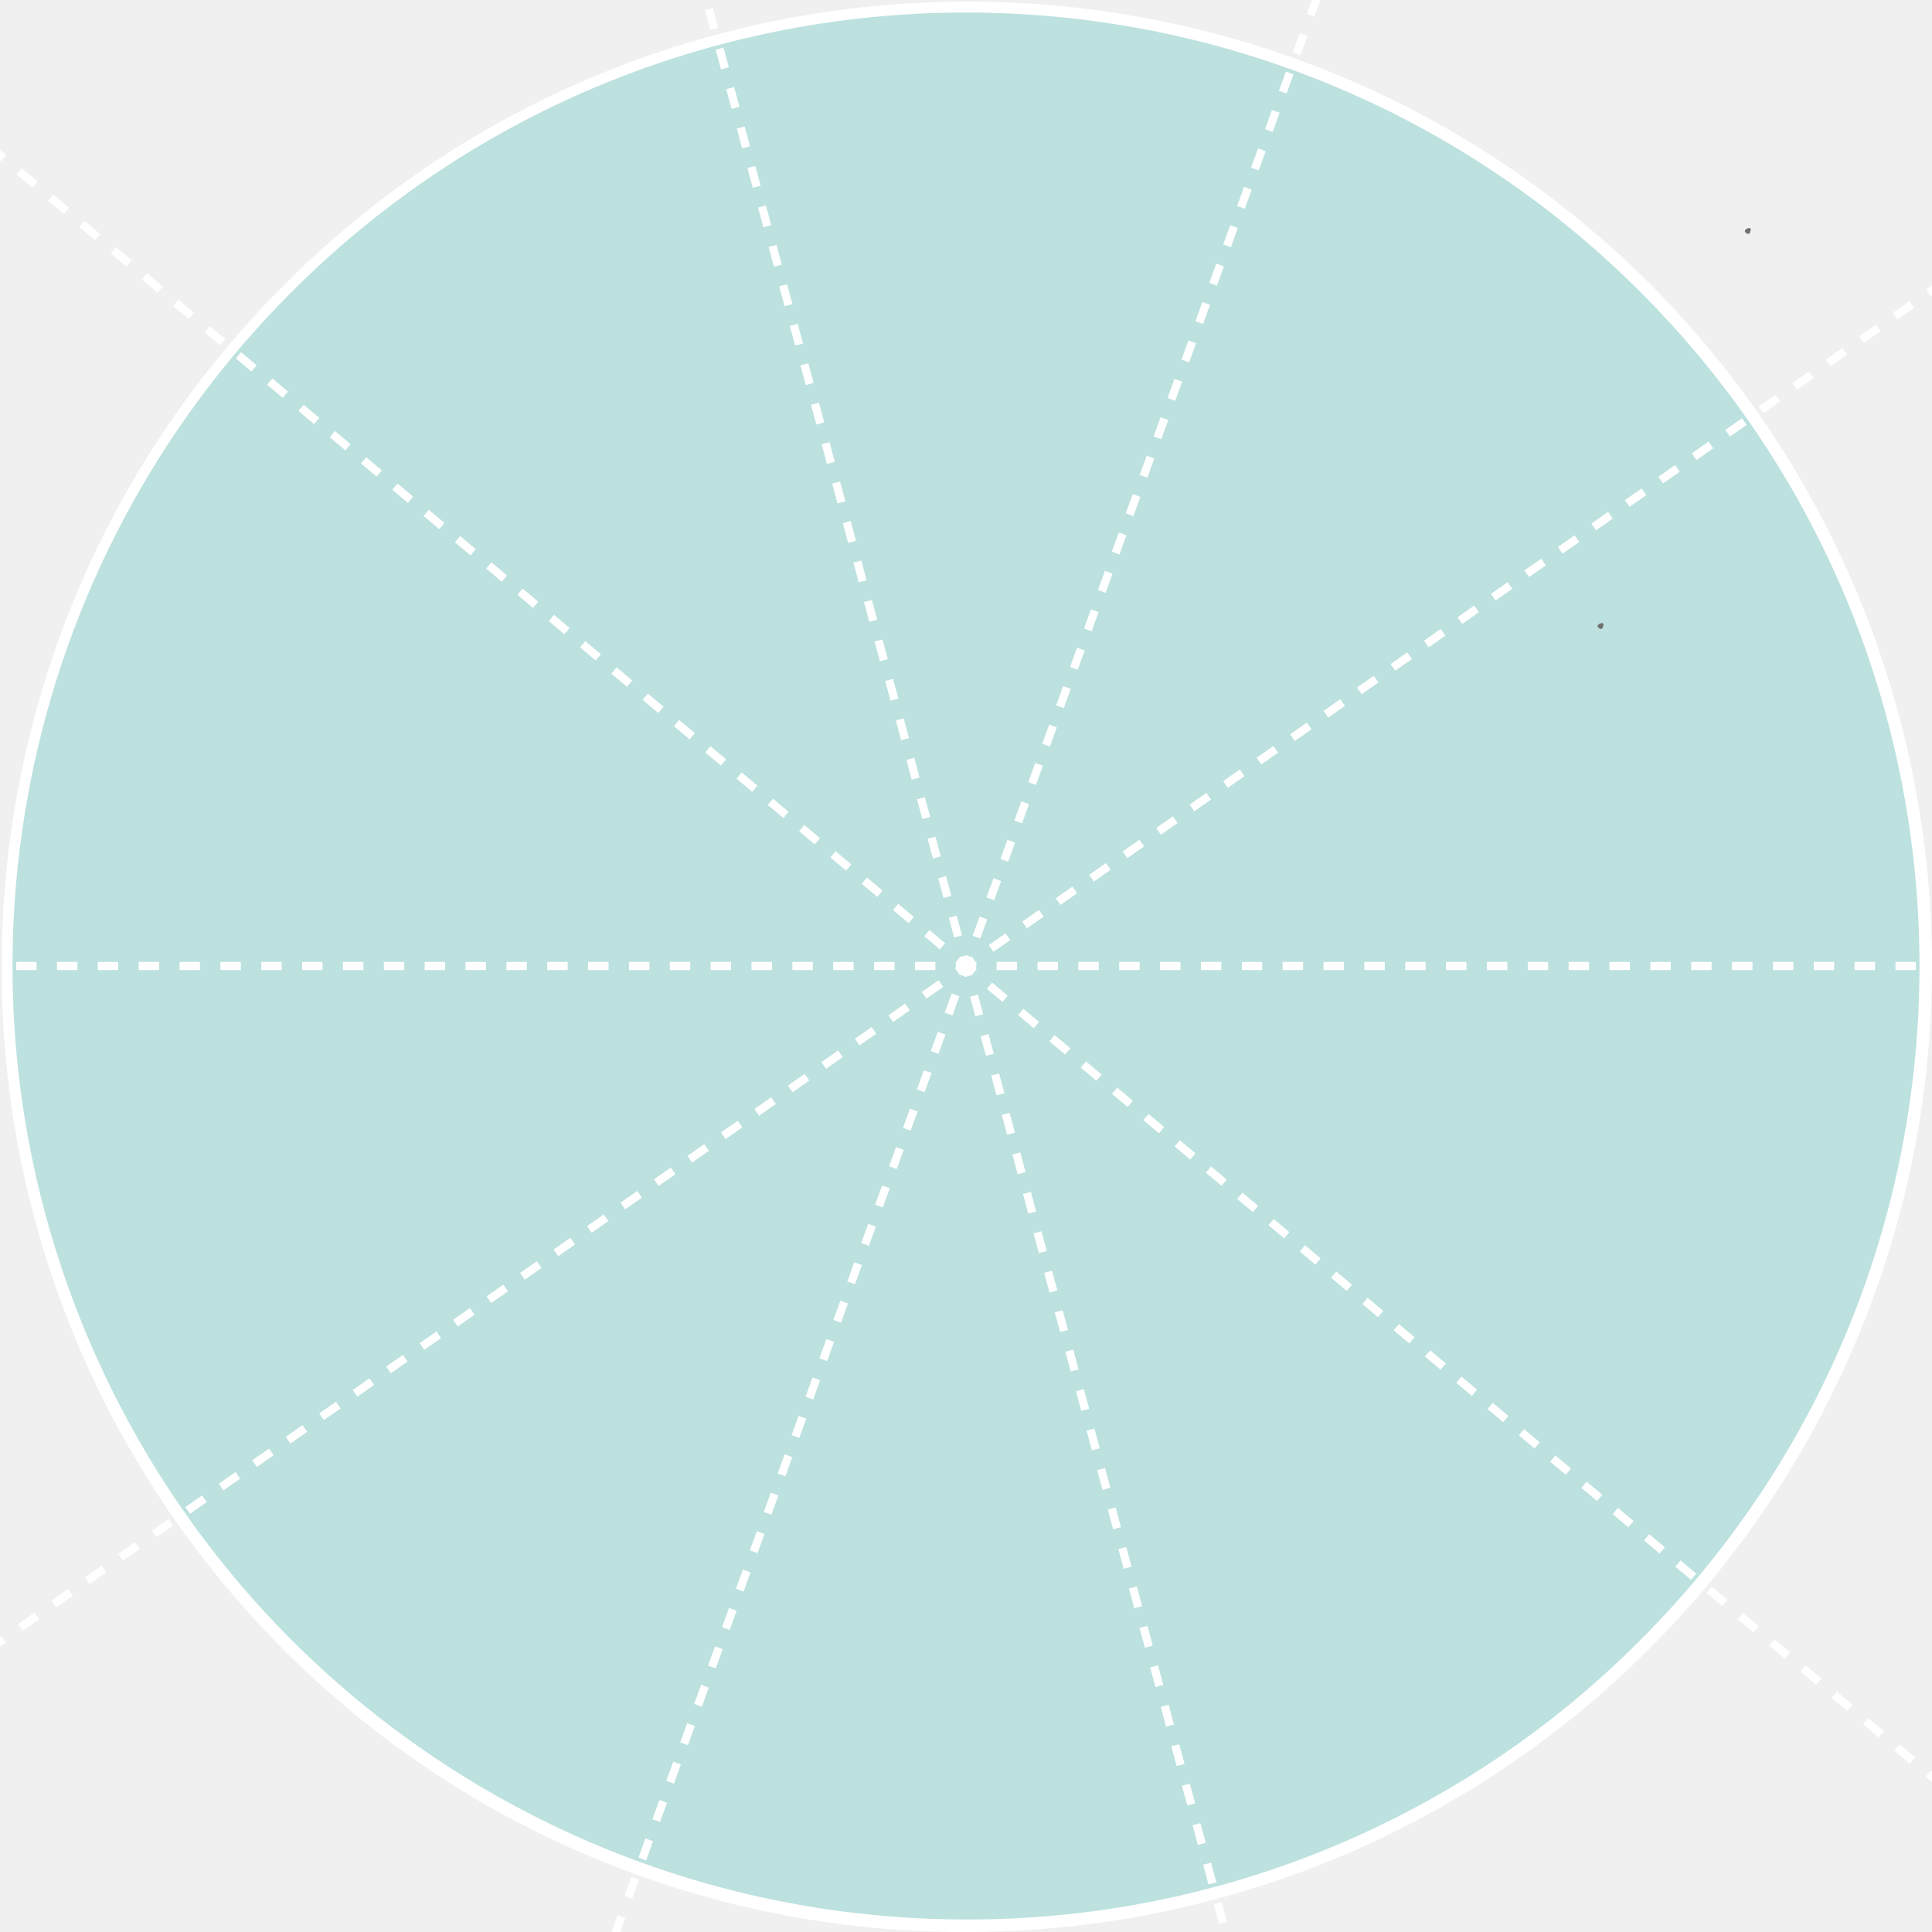
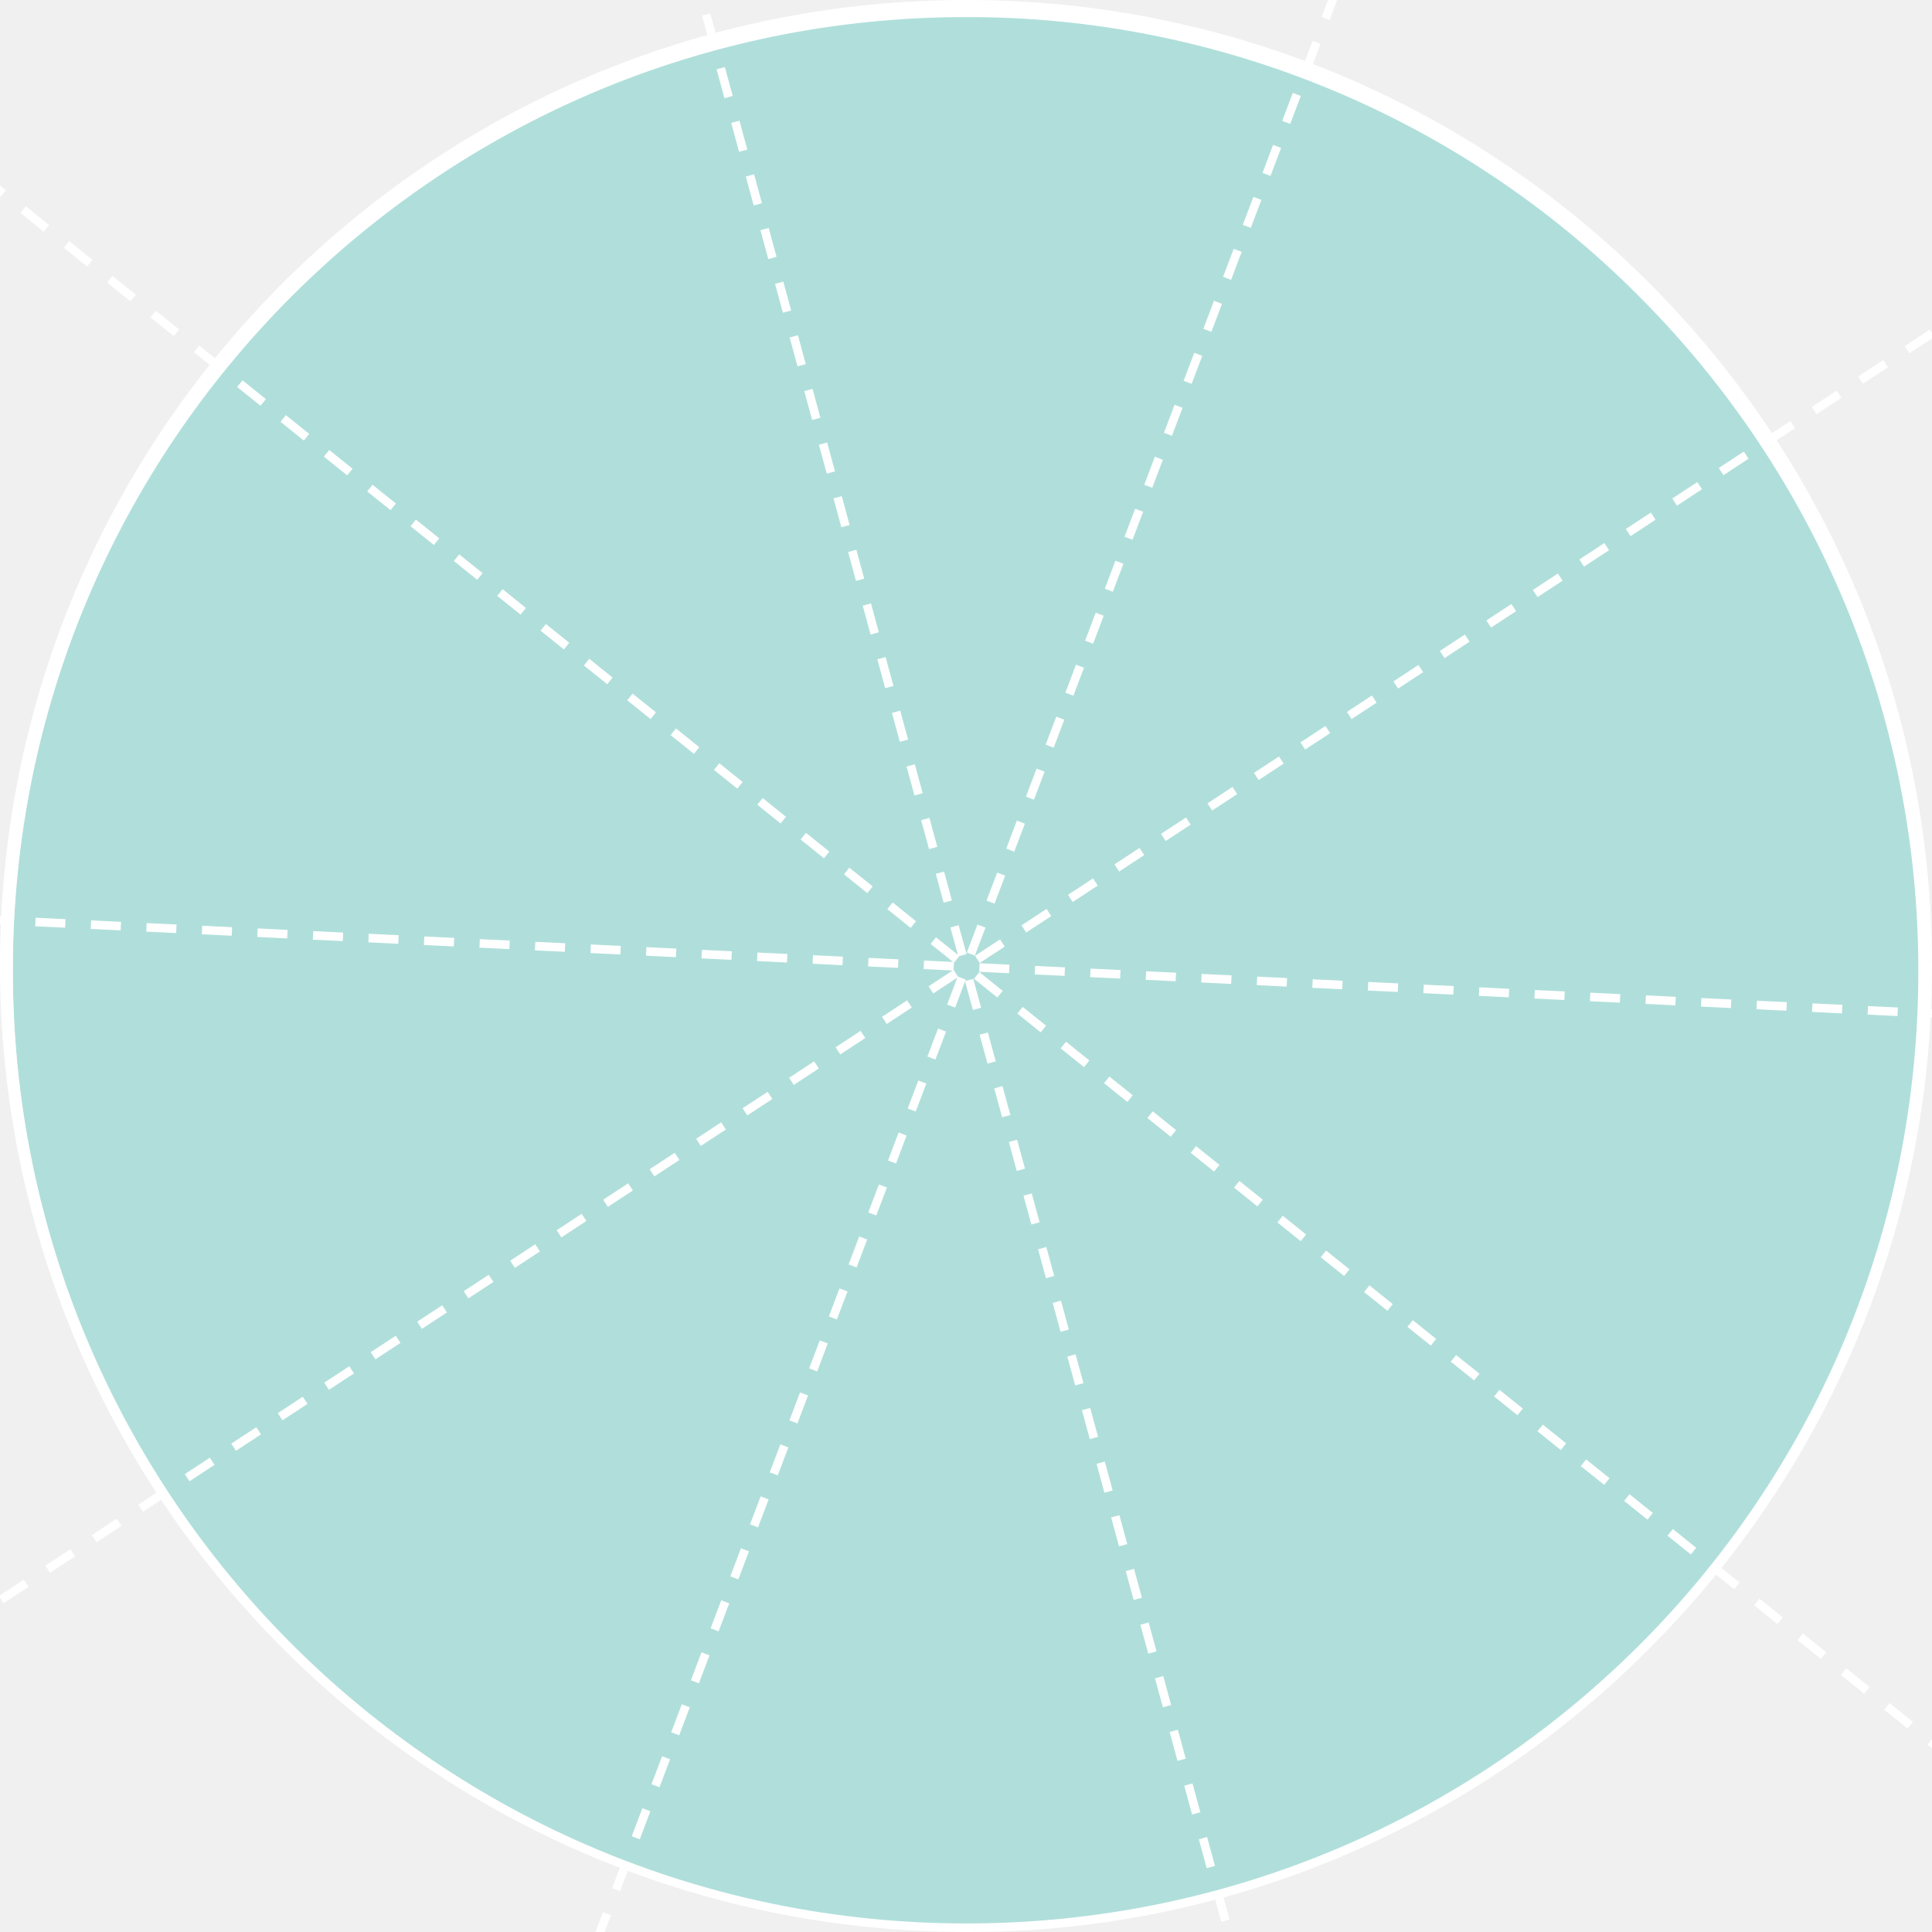
- <svg xmlns="http://www.w3.org/2000/svg" id="레이어_1" data-name="레이어 1" viewBox="0 0 197.131 197.131">
-   <defs>
-     <style>.cls-1,.cls-4{fill:none;}.cls-2{fill:#bce1df;}.cls-3{fill:#fff;}.cls-4{stroke:#727171;stroke-linecap:round;stroke-linejoin:round;stroke-width:0.375px;}.cls-5{clip-path:url(#clip-path);}</style>
-     <clipPath id="clip-path">
-       <rect class="cls-1" x="-43.167" y="-43.121" width="283.465" height="283.465" />
-     </clipPath>
-   </defs>
-   <path class="cls-2" d="M98.565,196.492A97.927,97.927,0,0,1,29.321,29.321,97.927,97.927,0,0,1,167.81,167.81a97.285,97.285,0,0,1-69.245,28.682" />
-   <path class="cls-3" d="M98.565,196.492v-.64A97.287,97.287,0,0,1,29.773,29.773,97.287,97.287,0,1,1,167.358,167.358a96.646,96.646,0,0,1-68.793,28.494v1.279A98.566,98.566,0,0,0,168.262,28.869,98.566,98.566,0,0,0,28.869,168.262a97.926,97.926,0,0,0,69.696,28.869Z" />
-   <path class="cls-4" d="M163.436,63.757a.48.48,0,0,0-.152.067.101.101,0,0,0-.084.058.292.292,0,0,0,.149.104c.041-.026.043-.057.004-.094a.056.056,0,0,0-.08-.017.087.087,0,0,0,0,.051" />
-   <path class="cls-4" d="M178.459,23.449a.48.48,0,0,0-.152.067.101.101,0,0,0-.084.058.292.292,0,0,0,.149.104c.041-.026.043-.057.004-.094a.056.056,0,0,0-.08-.017.089.089,0,0,0,0,.051" />
-   <g class="cls-5">
-     <path class="cls-3" d="M133.578,230.523l.541,2.014.803-.217-.54-2.013Zm-1.081-4.026.541,2.013.803-.216-.541-2.013Zm-1.081-4.026.541,2.013.803-.216-.541-2.012Zm-1.081-4.025.54,2.012.804-.215-.541-2.013Zm-1.082-4.026.541,2.013.803-.216-.54-2.013Zm-1.082-4.027.541,2.013.804-.216-.541-2.013Zm-1.081-4.026.54,2.013.805-.215-.542-2.013Zm-1.081-4.025.54,2.013.804-.216-.541-2.013Zm-1.082-4.026.541,2.013.803-.216-.54-2.013Zm-1.081-4.027.541,2.014.803-.216-.541-2.013Zm-1.081-4.025.54,2.012.804-.215-.541-2.013Zm-1.081-4.026.54,2.013.803-.216-.54-2.013Zm-1.082-4.026.541,2.013.803-.216-.54-2.013Zm-1.081-4.026.541,2.013.803-.216-.541-2.012Zm-1.082-4.026.541,2.013.804-.216-.541-2.013Zm-1.082-4.026.541,2.013.804-.216-.541-2.013Zm-1.081-4.026.541,2.013.803-.216-.54-2.013Zm-1.081-4.026.541,2.013.803-.216-.541-2.012Zm-1.081-4.025.54,2.012.804-.215-.541-2.014Zm-1.082-4.027.541,2.013.803-.216-.54-2.013Zm-1.081-4.026.541,2.013.803-.216-.541-2.013Zm-1.081-4.026.54,2.013.804-.216-.541-2.012Zm-1.081-4.025.54,2.012.804-.215-.541-2.013Zm-1.083-4.026.542,2.013.803-.216-.54-2.014Zm-1.081-4.027.541,2.013.804-.216-.542-2.013Zm-1.081-4.026.54,2.013.804-.216-.541-2.012Zm-1.081-4.025.54,2.012.804-.215-.541-2.013Zm-1.082-4.026.541,2.013.803-.216-.54-2.013Zm-1.081-4.027.541,2.014.803-.217-.541-2.013Zm-1.081-4.026.54,2.013.804-.216-.541-2.012Zm-1.082-4.025.541,2.012.803-.215-.54-2.013Zm-1.081-4.026.541,2.013.803-.216-.54-2.013Zm-1.082-4.026.541,2.013.804-.216-.541-2.013Zm-1.081-4.027.54,2.013.805-.215-.542-2.013Zm-1.082-4.025.541,2.012.803-.215-.54-2.013ZM95.73,89.615l.541,2.013.803-.216-.54-2.013Zm-1.081-4.026.541,2.013.803-.216-.541-2.013Zm-1.081-4.027.54,2.014.804-.216-.541-2.013Zm-1.082-4.025.541,2.013.803-.216-.54-2.013Zm-1.081-4.026.541,2.013.803-.216-.541-2.013Zm-1.081-4.026.54,2.013.804-.216-.541-2.013Zm-1.082-4.026.54,2.013.805-.215-.541-2.013ZM88.16,61.433l.541,2.013.804-.216-.541-2.013Zm-1.081-4.026.541,2.013.803-.216-.541-2.013Zm-1.081-4.026.54,2.013.804-.216-.541-2.013Zm-1.081-4.026.54,2.013.804-.216-.541-2.013Zm-1.082-4.026.541,2.013.803-.216-.54-2.013Zm-1.081-4.026.541,2.013.803-.216-.541-2.013Zm-1.081-4.026.54,2.013.804-.216-.541-2.013Zm-1.082-4.026.541,2.013.803-.215-.54-2.013Zm-1.082-4.026.541,2.013.804-.215-.54-2.013Zm-1.081-4.026.541,2.013.804-.215-.542-2.013Zm-1.081-4.026.54,2.013.804-.215-.541-2.013Zm-1.082-4.025.541,2.012.803-.215-.54-2.013Zm-1.081-4.026.541,2.013.803-.216-.54-2.013Zm-1.081-4.026.541,2.013.803-.216-.541-2.013ZM73.022,5.07l.54,2.013.804-.216-.541-2.013ZM71.94,1.044l.541,2.013.803-.216-.54-2.013Zm-1.081-4.026L71.4-.969l.803-.216-.541-2.013Zm-1.082-4.026.541,2.013.804-.216-.541-2.013Zm-1.081-4.026.54,2.013.805-.216-.542-2.013Zm-1.082-4.026.541,2.013.803-.216-.54-2.013Zm-1.081-4.026.541,2.013.803-.216-.541-2.013Zm-1.081-4.026.54,2.013.804-.216-.541-2.013Zm-1.081-4.026.54,2.013.804-.216-.541-2.013Zm-1.082-4.026.541,2.013.803-.216-.54-2.013Zm-1.081-4.026.541,2.013.803-.216-.541-2.013Z" />
-     <path class="cls-3" d="M51.649,226.774l-.71,1.959.782.284.71-1.96Zm1.421-3.919-.711,1.96.782.283.71-1.959Zm1.42-3.919-.71,1.959.782.284.711-1.96Zm1.421-3.919-.711,1.96.783.283.71-1.96Zm1.42-3.919-.71,1.959.783.284.71-1.96Zm1.421-3.92-.711,1.96.783.284.71-1.96Zm1.421-3.918-.711,1.959.783.283.71-1.959Zm1.421-3.92-.711,1.96.782.284.71-1.96Zm1.42-3.918-.71,1.958.782.284.71-1.959Zm1.421-3.92-.71,1.96.781.283.711-1.959Zm1.42-3.919-.71,1.959.782.284.71-1.959Zm1.421-3.919-.71,1.96.781.283.711-1.96Zm1.42-3.919-.71,1.959.782.284.71-1.959Zm1.421-3.919-.71,1.959.782.284.711-1.96Zm1.42-3.919-.71,1.959.783.283.71-1.958Zm1.421-3.92-.71,1.96.782.284.711-1.96Zm1.421-3.918-.711,1.958.783.284.71-1.959Zm1.421-3.92-.711,1.96.783.283.71-1.959Zm1.421-3.919L76.51,158.19l.782.284.71-1.959Zm1.42-3.919-.71,1.96.782.283.71-1.96Zm1.421-3.919-.711,1.959.782.284.71-1.959Zm1.42-3.919-.71,1.959.782.284.71-1.96Zm1.421-3.919-.711,1.959.782.283.71-1.958Zm1.42-3.92-.71,1.96.782.284.71-1.96Zm1.421-3.918-.71,1.958.782.284L86.527,133Zm1.42-3.92-.71,1.96.783.283.71-1.959Zm1.421-3.919-.71,1.959.782.284.711-1.959Zm1.42-3.919-.71,1.96.783.283.71-1.96Zm1.422-3.919-.711,1.959.782.284.711-1.959Zm1.42-3.919-.71,1.959.782.284.71-1.96Zm1.421-3.919-.71,1.959.781.283.711-1.959Zm1.421-3.92-.711,1.96.782.284.71-1.96Zm1.42-3.918-.71,1.959.782.283.71-1.96Zm1.421-3.92-.711,1.96.782.284.71-1.96Zm1.42-3.919-.71,1.959.782.284.71-1.96Zm1.421-3.919-.711,1.96.783.283.71-1.96Zm1.42-3.919-.71,1.959.783.284.71-1.96Zm1.421-3.919-.711,1.959.783.284.71-1.96Zm1.42-3.919-.71,1.959.783.283.71-1.959Zm1.422-3.92-.711,1.96.782.284.711-1.96Zm1.42-3.918-.71,1.959.782.283.71-1.96Zm1.421-3.92-.71,1.96.781.284.711-1.96Zm1.42-3.919-.71,1.959.782.284.71-1.96Zm1.421-3.919-.71,1.96.781.283.711-1.96Zm1.42-3.919-.71,1.959.782.284.71-1.96Zm1.421-3.919-.71,1.959.781.284.711-1.96Zm1.421-3.919-.711,1.959.783.284.71-1.96Zm1.42-3.92-.71,1.96.783.283.71-1.959Zm1.421-3.919-.711,1.96.783.283.71-1.959Zm1.42-3.919-.71,1.96.783.283.71-1.959Zm1.422-3.919-.711,1.96.782.283.71-1.959Zm1.42-3.919-.71,1.959.782.284.71-1.96Zm1.421-3.919-.711,1.959.782.284.71-1.96Zm1.42-3.919-.71,1.959.782.284.71-1.96Zm1.421-3.92-.71,1.96.781.284.711-1.96Zm1.42-3.919-.71,1.96.782.283.71-1.959Zm1.421-3.919-.71,1.96.781.283.711-1.959Zm1.42-3.919-.71,1.96.783.283.71-1.959Zm1.421-3.919-.71,1.96.782.283.711-1.959Zm1.42-3.919-.71,1.959.783.284.71-1.96Zm1.421-3.919-.71,1.959.782.284.711-1.96Zm1.422-3.919-.711,1.959.782.284.71-1.96Zm1.42-3.92-.71,1.96.782.284.71-1.96Zm1.421-3.919-.711,1.96.782.283.71-1.959Zm1.42-3.919-.71,1.96.782.283.71-1.959Zm1.421-3.919-.711,1.96.782.283.71-1.959Zm1.42-3.919-.71,1.96.782.283.71-1.959Z" />
-     <path class="cls-3" d="M-13.544,176.477l-1.708,1.194.476.682,1.708-1.195Zm3.415-2.39-1.707,1.194.476.683,1.708-1.196Zm3.416-2.389-1.708,1.194.477.682,1.708-1.195Zm3.416-2.389-1.708,1.194.477.682,1.708-1.195Zm3.416-2.39-1.708,1.194.477.683,1.708-1.195Zm3.416-2.389-1.708,1.194.477.682,1.708-1.195Zm3.416-2.39-1.708,1.195.477.681,1.708-1.194Zm3.416-2.39-1.708,1.195.477.682,1.708-1.194Zm3.416-2.389-1.708,1.195.477.681,1.708-1.194Zm3.416-2.389-1.708,1.195.477.681,1.708-1.194Zm3.416-2.39-1.708,1.196.477.681,1.708-1.194Zm3.416-2.389-1.708,1.195.477.681,1.707-1.194Zm3.416-2.389-1.708,1.195.476.681,1.708-1.194Zm3.415-2.39-1.708,1.196.477.681,1.708-1.194Zm3.416-2.389L32.57,144.22l.477.681,1.708-1.194Zm3.416-2.389-1.708,1.194.477.682,1.708-1.195Zm3.416-2.39-1.708,1.195.477.682,1.708-1.195Zm3.416-2.389-1.708,1.194.477.682,1.708-1.195Zm3.416-2.389-1.708,1.194.477.682,1.708-1.195Zm3.416-2.39-1.708,1.195.477.682,1.708-1.195Zm3.416-2.389-1.708,1.194.477.682,1.708-1.195ZM58.19,126.3l-1.708,1.194.477.682,1.708-1.195Zm3.416-2.39-1.709,1.195.477.682,1.709-1.195Zm3.416-2.389-1.708,1.194.476.682,1.709-1.195Zm3.416-2.39-1.708,1.195.476.682,1.709-1.195Zm3.415-2.39-1.707,1.196.477.681,1.707-1.194Zm3.416-2.389-1.707,1.195.477.681,1.707-1.194Zm3.416-2.389-1.707,1.195.477.681,1.707-1.194Zm3.416-2.39-1.708,1.196.477.681,1.708-1.194Zm3.417-2.389-1.709,1.195.477.681,1.708-1.194Zm3.416-2.389-1.709,1.195.477.681,1.709-1.194Zm3.415-2.39-1.708,1.196.477.681,1.708-1.194Zm3.416-2.389-1.708,1.195.477.681,1.708-1.194Zm3.416-2.389-1.708,1.195.477.681,1.708-1.195Zm3.416-2.39-1.708,1.195.476.682,1.709-1.195Zm3.416-2.389-1.708,1.194.476.682,1.709-1.195Zm3.416-2.389-1.708,1.194.477.682,1.708-1.195Zm3.415-2.39-1.707,1.195.477.682,1.707-1.195Zm3.416-2.389-1.707,1.194.477.682,1.707-1.195Zm3.417-2.389-1.708,1.194.477.682,1.707-1.195Zm3.416-2.39-1.709,1.195.477.682,1.708-1.195Zm3.416-2.389-1.709,1.194.477.682,1.709-1.195Zm3.416-2.39-1.709,1.195.477.681,1.709-1.194Zm3.415-2.39-1.708,1.196.477.681,1.708-1.194Zm3.416-2.389-1.708,1.195.477.681,1.708-1.194Zm3.416-2.389-1.707,1.195.476.681,1.708-1.194Zm3.416-2.39L141.88,67.76l.477.681,1.708-1.194Zm3.416-2.389-1.708,1.195.477.681,1.708-1.194Zm3.416-2.389-1.708,1.195.477.681,1.708-1.194Zm3.415-2.39-1.707,1.196.477.681,1.707-1.194Zm3.417-2.389-1.708,1.195.477.681,1.707-1.194Zm3.416-2.389-1.708,1.195.477.681,1.708-1.195Zm3.416-2.39-1.709,1.195.477.682,1.709-1.195Zm3.416-2.389-1.709,1.195.477.681,1.709-1.194Zm3.416-2.389-1.709,1.194.477.682,1.709-1.195Zm3.415-2.39-1.708,1.195.477.682,1.708-1.195Zm3.416-2.389-1.707,1.194.476.682,1.708-1.194Zm3.416-2.39-1.707,1.195.477.682,1.707-1.195Zm3.416-2.389-1.707,1.195.476.681,1.708-1.194Zm3.416-2.389-1.708,1.194.477.682,1.708-1.195Zm3.416-2.39-1.708,1.195.477.682,1.708-1.195Zm3.416-2.389-1.708,1.195.477.681,1.707-1.194Zm3.416-2.39-1.708,1.195.477.682,1.708-1.195Zm3.416-2.389-1.708,1.195.477.682,1.708-1.195Zm3.416-2.389-1.709,1.194.477.682,1.709-1.194Zm3.416-2.39-1.709,1.195.477.682,1.709-1.195Zm3.416-2.389-1.708,1.195.476.681,1.709-1.194Z" />
-     <path class="cls-3" d="M-37.958,98.149h-2.084v.832h2.084Zm4.169,0h-2.084v.832h2.084Zm4.169,0h-2.084v.832h2.084Zm4.168,0h-2.084v.832h2.084Zm4.169,0h-2.084v.832h2.084Zm4.169,0h-2.084v.832h2.084Zm4.168,0H-15.03v.832h2.084Zm4.169,0h-2.084v.832h2.084Zm4.168,0h-2.084v.832h2.084Zm4.169,0h-2.084v.832H-.44Zm4.169,0H1.645v.832h2.084Zm4.168,0H5.813v.832h2.084Zm4.169,0H9.982v.832h2.084Zm4.169,0h-2.084v.832h2.084Zm4.168,0h-2.084v.832h2.084Zm4.169,0h-2.084v.832h2.084Zm4.169,0h-2.084v.832h2.084Zm4.168,0h-2.084v.832h2.084Zm4.169,0h-2.084v.832h2.084Zm4.169,0h-2.084v.832h2.084Zm4.168,0h-2.084v.832h2.084Zm4.169,0H47.5v.832h2.084Zm4.169,0h-2.084v.832h2.084Zm4.169,0h-2.084v.832h2.084Zm4.168,0h-2.085v.832H62.09Zm4.169,0h-2.084v.832h2.084Zm4.169,0h-2.085v.832h2.085Zm4.168,0h-2.084v.832h2.084Zm4.169,0h-2.084v.832h2.084Zm4.169,0h-2.085v.832h2.085Zm4.168,0h-2.085v.832h2.085Zm4.169,0h-2.084v.832h2.084Zm4.169,0h-2.084v.832H95.44Zm4.168,0h-2.084v.832h2.084Zm4.169,0h-2.085v.832h2.085Zm4.169,0h-2.084v.832h2.084Zm4.168,0h-2.085v.832h2.085Zm4.169,0h-2.084v.832h2.084Zm4.169,0h-2.084v.832h2.084Zm4.168,0h-2.084v.832h2.084Zm4.169,0h-2.084v.832h2.084Zm4.169,0h-2.085v.832h2.085Zm4.168,0h-2.084v.832h2.084Zm4.169,0H139.21v.832h2.085Zm4.168,0h-2.084v.832h2.084Zm4.169,0h-2.084v.832h2.084Zm4.169,0h-2.085v.832h2.085Zm4.168,0h-2.084v.832h2.084Zm4.169,0h-2.084v.832h2.084Zm4.169,0h-2.085v.832h2.085Zm4.168,0h-2.084v.832h2.084Zm4.168,0h-2.084v.832h2.084Zm4.169,0h-2.085v.832h2.085Zm4.169,0h-2.084v.832h2.084Zm4.168,0h-2.084v.832h2.084Zm4.169,0h-2.085v.832h2.085Zm4.169,0h-2.084v.832h2.084Zm4.168,0h-2.084v.832h2.084Zm4.169,0H201.74v.832h2.084Zm4.169,0h-2.084v.832h2.084Zm4.168,0h-2.084v.832h2.084Zm4.169,0h-2.085v.832h2.085Zm4.169,0h-2.085v.832h2.085Zm4.168,0h-2.084v.832h2.084Zm4.169,0h-2.085v.832h2.085Zm4.169,0H230.92v.832h2.085Zm4.168,0h-2.084v.832h2.084Z" />
-     <path class="cls-3" d="M202.867,186.657l1.596,1.34.535-.637-1.596-1.34Zm-3.194-2.68,1.596,1.34.535-.637-1.596-1.34Zm-3.192-2.679,1.596,1.339.535-.637-1.596-1.34Zm-3.194-2.681,1.597,1.34.535-.637-1.597-1.341Zm-3.192-2.68,1.596,1.34.535-.637-1.596-1.34Zm-3.193-2.68,1.596,1.34.535-.637-1.596-1.34Zm-3.193-2.68,1.596,1.34.535-.637-1.596-1.341Zm-3.193-2.68,1.596,1.34.535-.638-1.596-1.34Zm-3.193-2.681,1.597,1.341.535-.637-1.598-1.34Zm-3.193-2.68,1.596,1.34.535-.636-1.596-1.341Zm-3.193-2.679,1.597,1.34.535-.638-1.597-1.34Zm-3.193-2.681,1.597,1.341.534-.638-1.596-1.34Zm-3.193-2.68,1.597,1.34.535-.637-1.597-1.34Zm-3.192-2.68,1.596,1.34.535-.637-1.596-1.34Zm-3.194-2.68,1.596,1.34.535-.637-1.596-1.34Zm-3.192-2.68,1.596,1.34.535-.637-1.596-1.341Zm-3.194-2.68,1.597,1.34.535-.637-1.597-1.34Zm-3.192-2.681,1.596,1.341.535-.637-1.597-1.34Zm-3.193-2.679,1.596,1.339.535-.636-1.596-1.341Zm-3.194-2.68,1.597,1.34.535-.638-1.597-1.34Zm-3.192-2.681,1.596,1.341.535-.638-1.596-1.339Zm-3.193-2.68,1.597,1.34.535-.637-1.598-1.34Zm-3.193-2.679,1.596,1.339.535-.637-1.596-1.34Zm-3.193-2.681,1.597,1.341.534-.638-1.596-1.34Zm-3.193-2.68,1.597,1.34.535-.638-1.597-1.339Zm-3.193-2.68,1.596,1.34.535-.637-1.596-1.34Zm-3.192-2.68,1.596,1.34.535-.637-1.596-1.34Zm-3.194-2.68,1.596,1.34.535-.638-1.596-1.34Zm-3.193-2.68,1.597,1.34.535-.638-1.597-1.339Zm-3.192-2.681,1.596,1.341.535-.637-1.597-1.34Zm-3.194-2.68,1.597,1.34.535-.637-1.597-1.34Zm-3.192-2.679,1.596,1.34.535-.638-1.596-1.34Zm-3.194-2.681,1.598,1.341.534-.638-1.597-1.34Zm-3.192-2.68,1.596,1.34.535-.637-1.596-1.34Zm-3.193-2.68,1.596,1.34.535-.637-1.596-1.34Zm-3.193-2.68,1.596,1.34.535-.637-1.596-1.34Zm-3.193-2.68,1.596,1.34.535-.638-1.596-1.34Zm-3.193-2.68,1.597,1.34.535-.637-1.598-1.34Zm-3.193-2.681,1.596,1.34.535-.636-1.596-1.34Zm-3.193-2.679,1.597,1.34.535-.638-1.597-1.34Zm-3.193-2.68,1.597,1.34.534-.638-1.596-1.34Zm-3.193-2.681,1.597,1.34.535-.636-1.597-1.34Zm-3.192-2.68,1.596,1.34.535-.637-1.597-1.34Zm-3.194-2.679,1.597,1.34.534-.638-1.596-1.34Zm-3.192-2.681,1.596,1.34.535-.637-1.596-1.34Zm-3.194-2.68,1.597,1.34.535-.637-1.597-1.34Zm-3.192-2.68,1.596,1.34.535-.637-1.596-1.34Zm-3.193-2.68,1.596,1.34.535-.637-1.596-1.341Zm-3.193-2.68,1.596,1.34.535-.638-1.596-1.34Zm-3.193-2.68,1.596,1.34.535-.638-1.596-1.339Zm-3.193-2.681,1.596,1.34.535-.636-1.596-1.341Zm-3.193-2.68,1.596,1.341.535-.638-1.596-1.34Zm-3.193-2.68,1.597,1.34.534-.637-1.596-1.34Zm-3.193-2.68,1.597,1.34.534-.637-1.596-1.34Zm-3.193-2.68,1.597,1.34.534-.637-1.596-1.34Zm-3.193-2.68,1.597,1.34.535-.637-1.597-1.34Zm-3.193-2.68,1.597,1.34.535-.637-1.597-1.34Zm-3.193-2.68,1.597,1.34.535-.637-1.597-1.34Zm-3.193-2.68,1.597,1.34.535-.637-1.597-1.34Zm-3.193-2.68,1.597,1.34.535-.637-1.597-1.341Zm-3.192-2.68,1.596,1.34.535-.638-1.597-1.34Zm-3.193-2.68,1.596,1.34.535-.638-1.596-1.34Zm-3.193-2.681,1.596,1.34.535-.637-1.596-1.34Zm-3.193-2.68,1.596,1.34.535-.637-1.596-1.34Zm-3.193-2.68,1.596,1.34.535-.637-1.596-1.34Zm-3.193-2.68,1.596,1.34.535-.637-1.596-1.34Zm-3.193-2.68,1.596,1.34.535-.637-1.596-1.34Z" />
+ <svg xmlns="http://www.w3.org/2000/svg" version="1.1" id="레이어_1" x="0px" y="0px" viewBox="0 0 225.9 225.9" style="enable-background:new 0 0 225.9 225.9;" xml:space="preserve">
+   <style type="text/css">
+ 	.st0{fill:#B0DFDB;}
+ 	.st1{fill:#FFFFFF;}
+ 	.st2{fill:none;stroke:#FFFFFF;stroke-miterlimit:10;stroke-dasharray:3.5,3;}
+ 	.st3{fill:none;stroke:#0088CB;stroke-miterlimit:10;}
+ </style>
+   <g id="Layer_2">
+     <g id="Layer_1-2">
+       <path class="st0" d="M112.9,225.1C51.1,224.9,1.2,174.7,1.5,112.9S51.9,1.3,113.7,1.5C175.2,1.7,225,51.6,225.1,113.2    C224.9,175.1,174.7,225.2,112.9,225.1z" />
+       <path class="st1" d="M112.9,225.9C50.5,225.8,0,175.2,0,112.9C0,50.5,50.6,0,113,0s112.9,50.6,112.9,113c0,30-11.9,58.7-33.2,79.9    C171.6,214.1,142.8,226,112.9,225.9z M112.9,2C51.3,2,1.4,52,1.5,113.5c0,61.5,49.9,111.4,111.5,111.4S224.4,175,224.3,113.4    c0-29.6-11.8-57.9-32.7-78.8C170.8,13.7,142.4,1.9,112.9,2z" />
+       <line class="st2" x1="70.6" y1="-42.2" x2="155.2" y2="268.3" />
+       <line class="st2" x1="-12.5" y1="12.3" x2="238.4" y2="213.8" />
+       <line class="st2" x1="-47.8" y1="105.3" x2="273.7" y2="120.8" />
+       <line class="st2" x1="-21.6" y1="201.3" x2="247.5" y2="24.8" />
+       <line class="st2" x1="55.9" y1="263.5" x2="170" y2="-37.4" />
+       <path class="st3" d="M177.5,136.5" />
+     </g>
  </g>
</svg>
